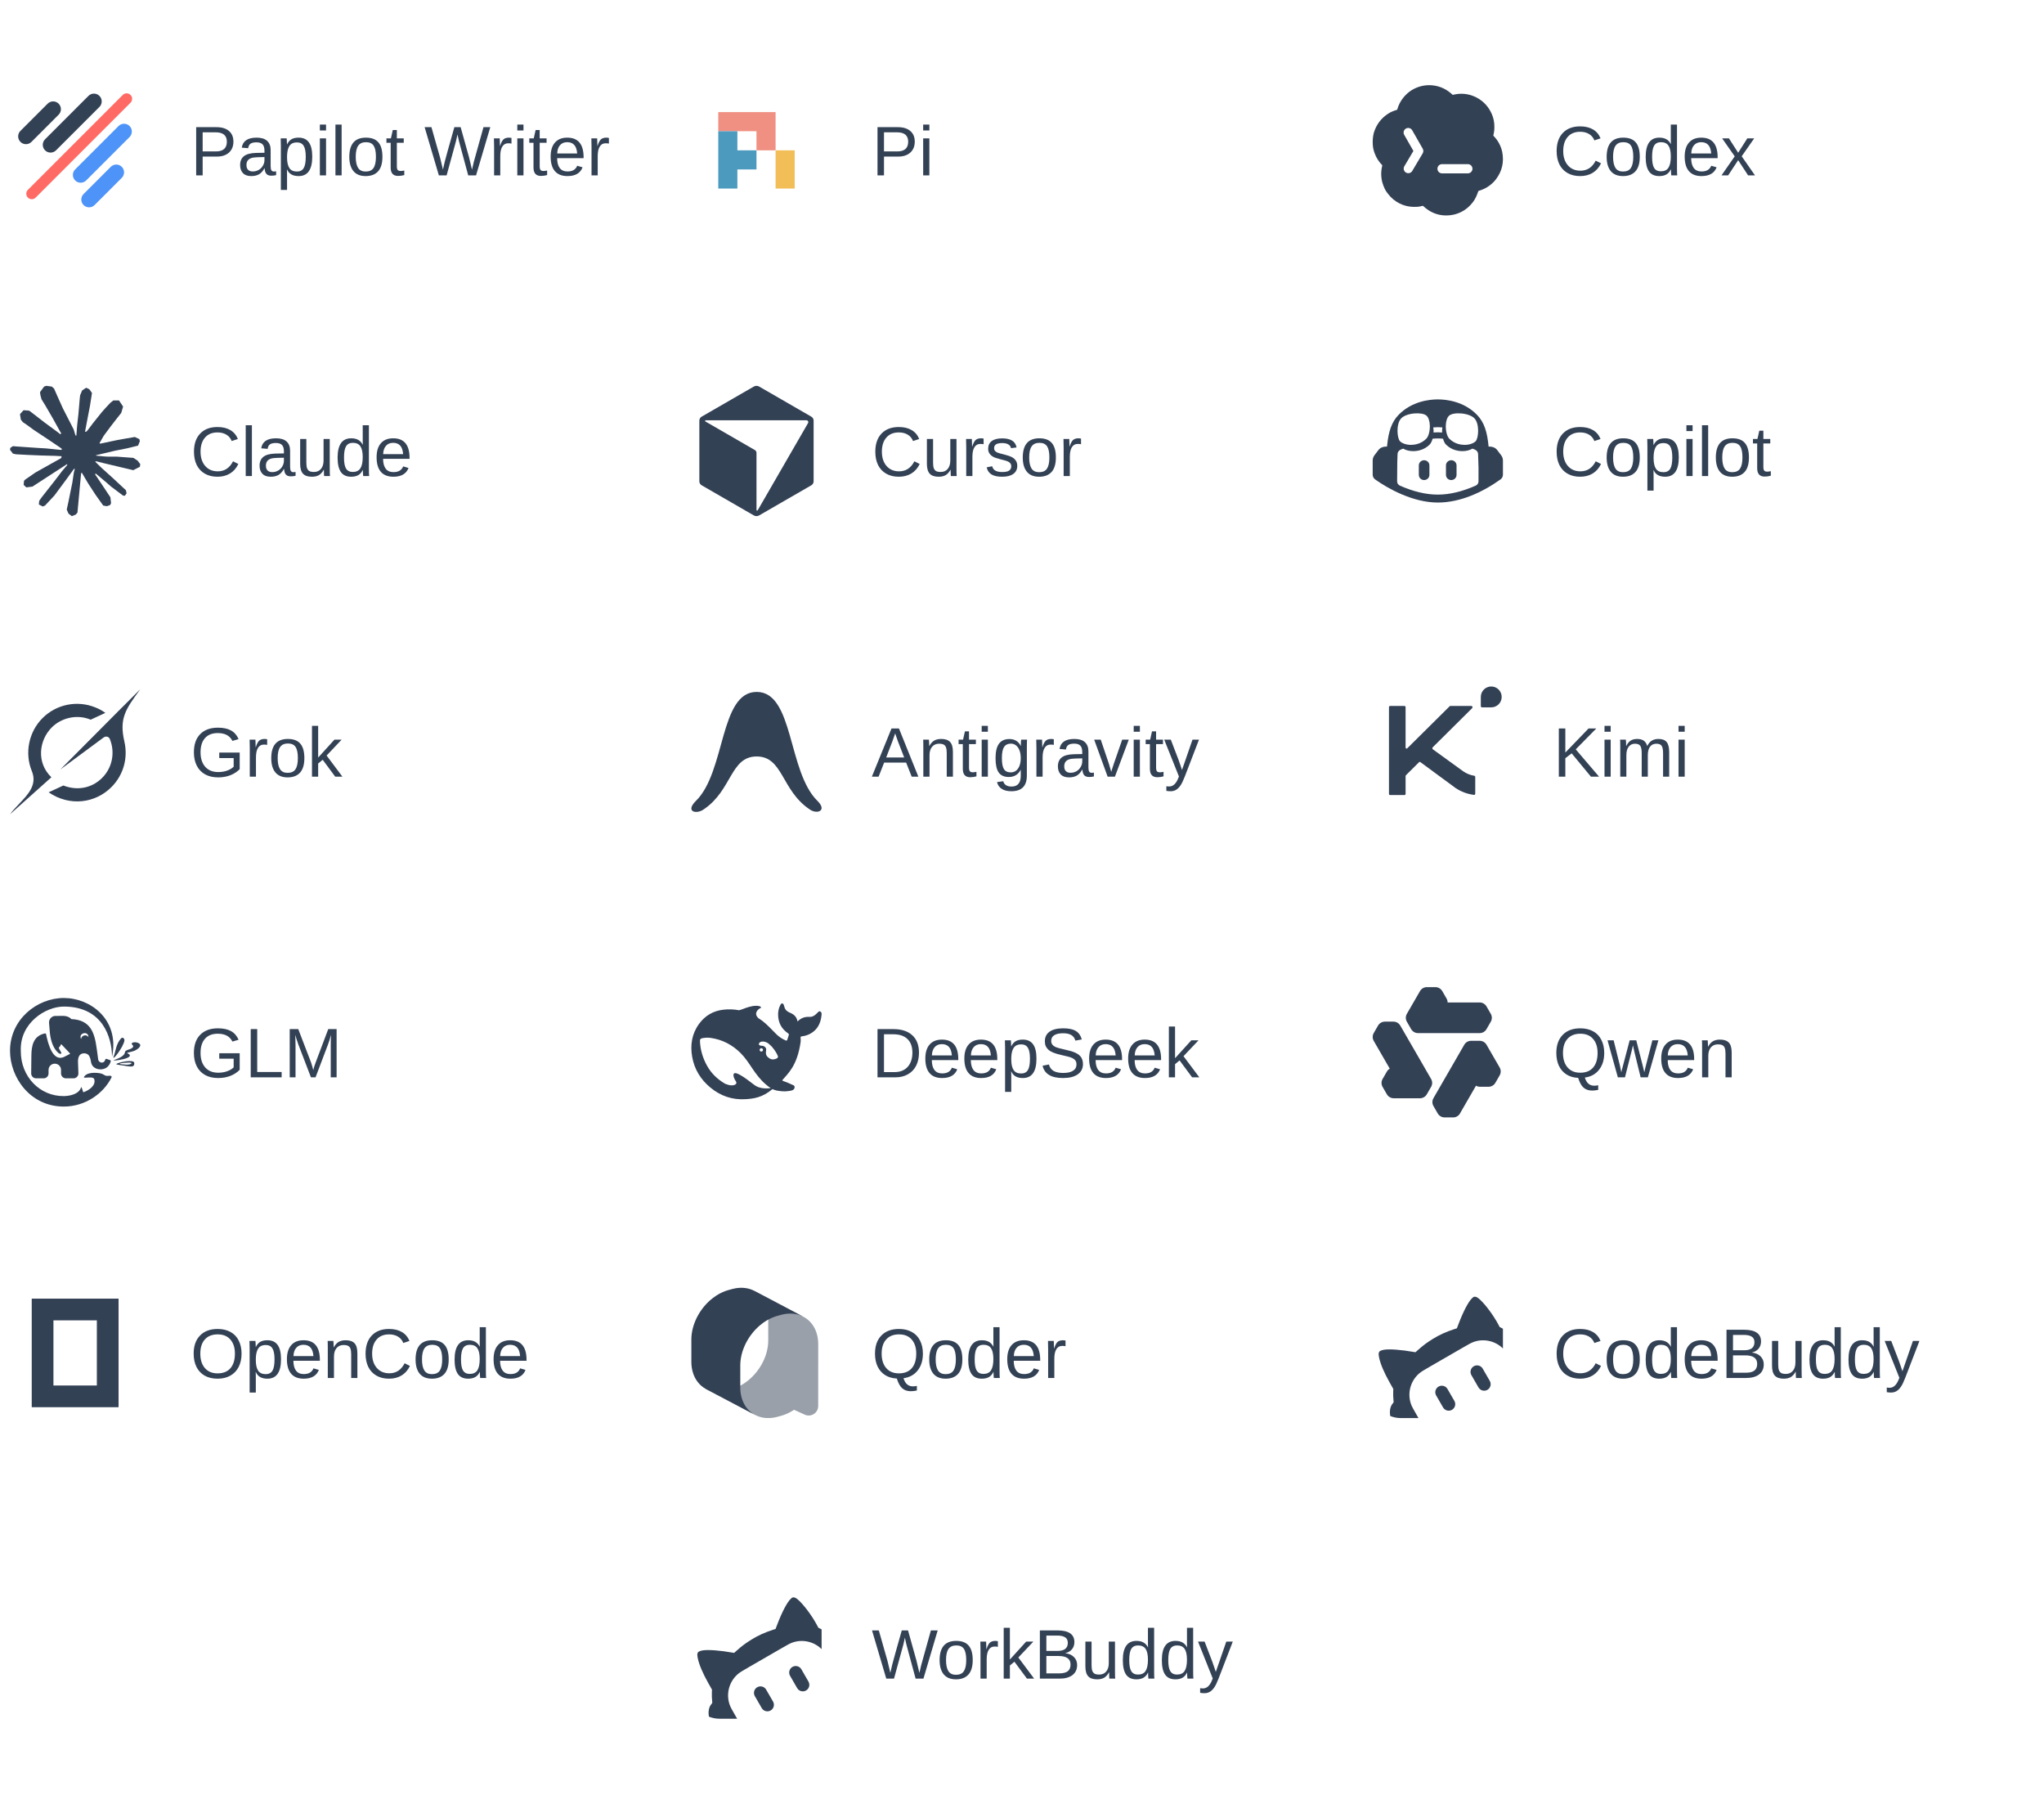
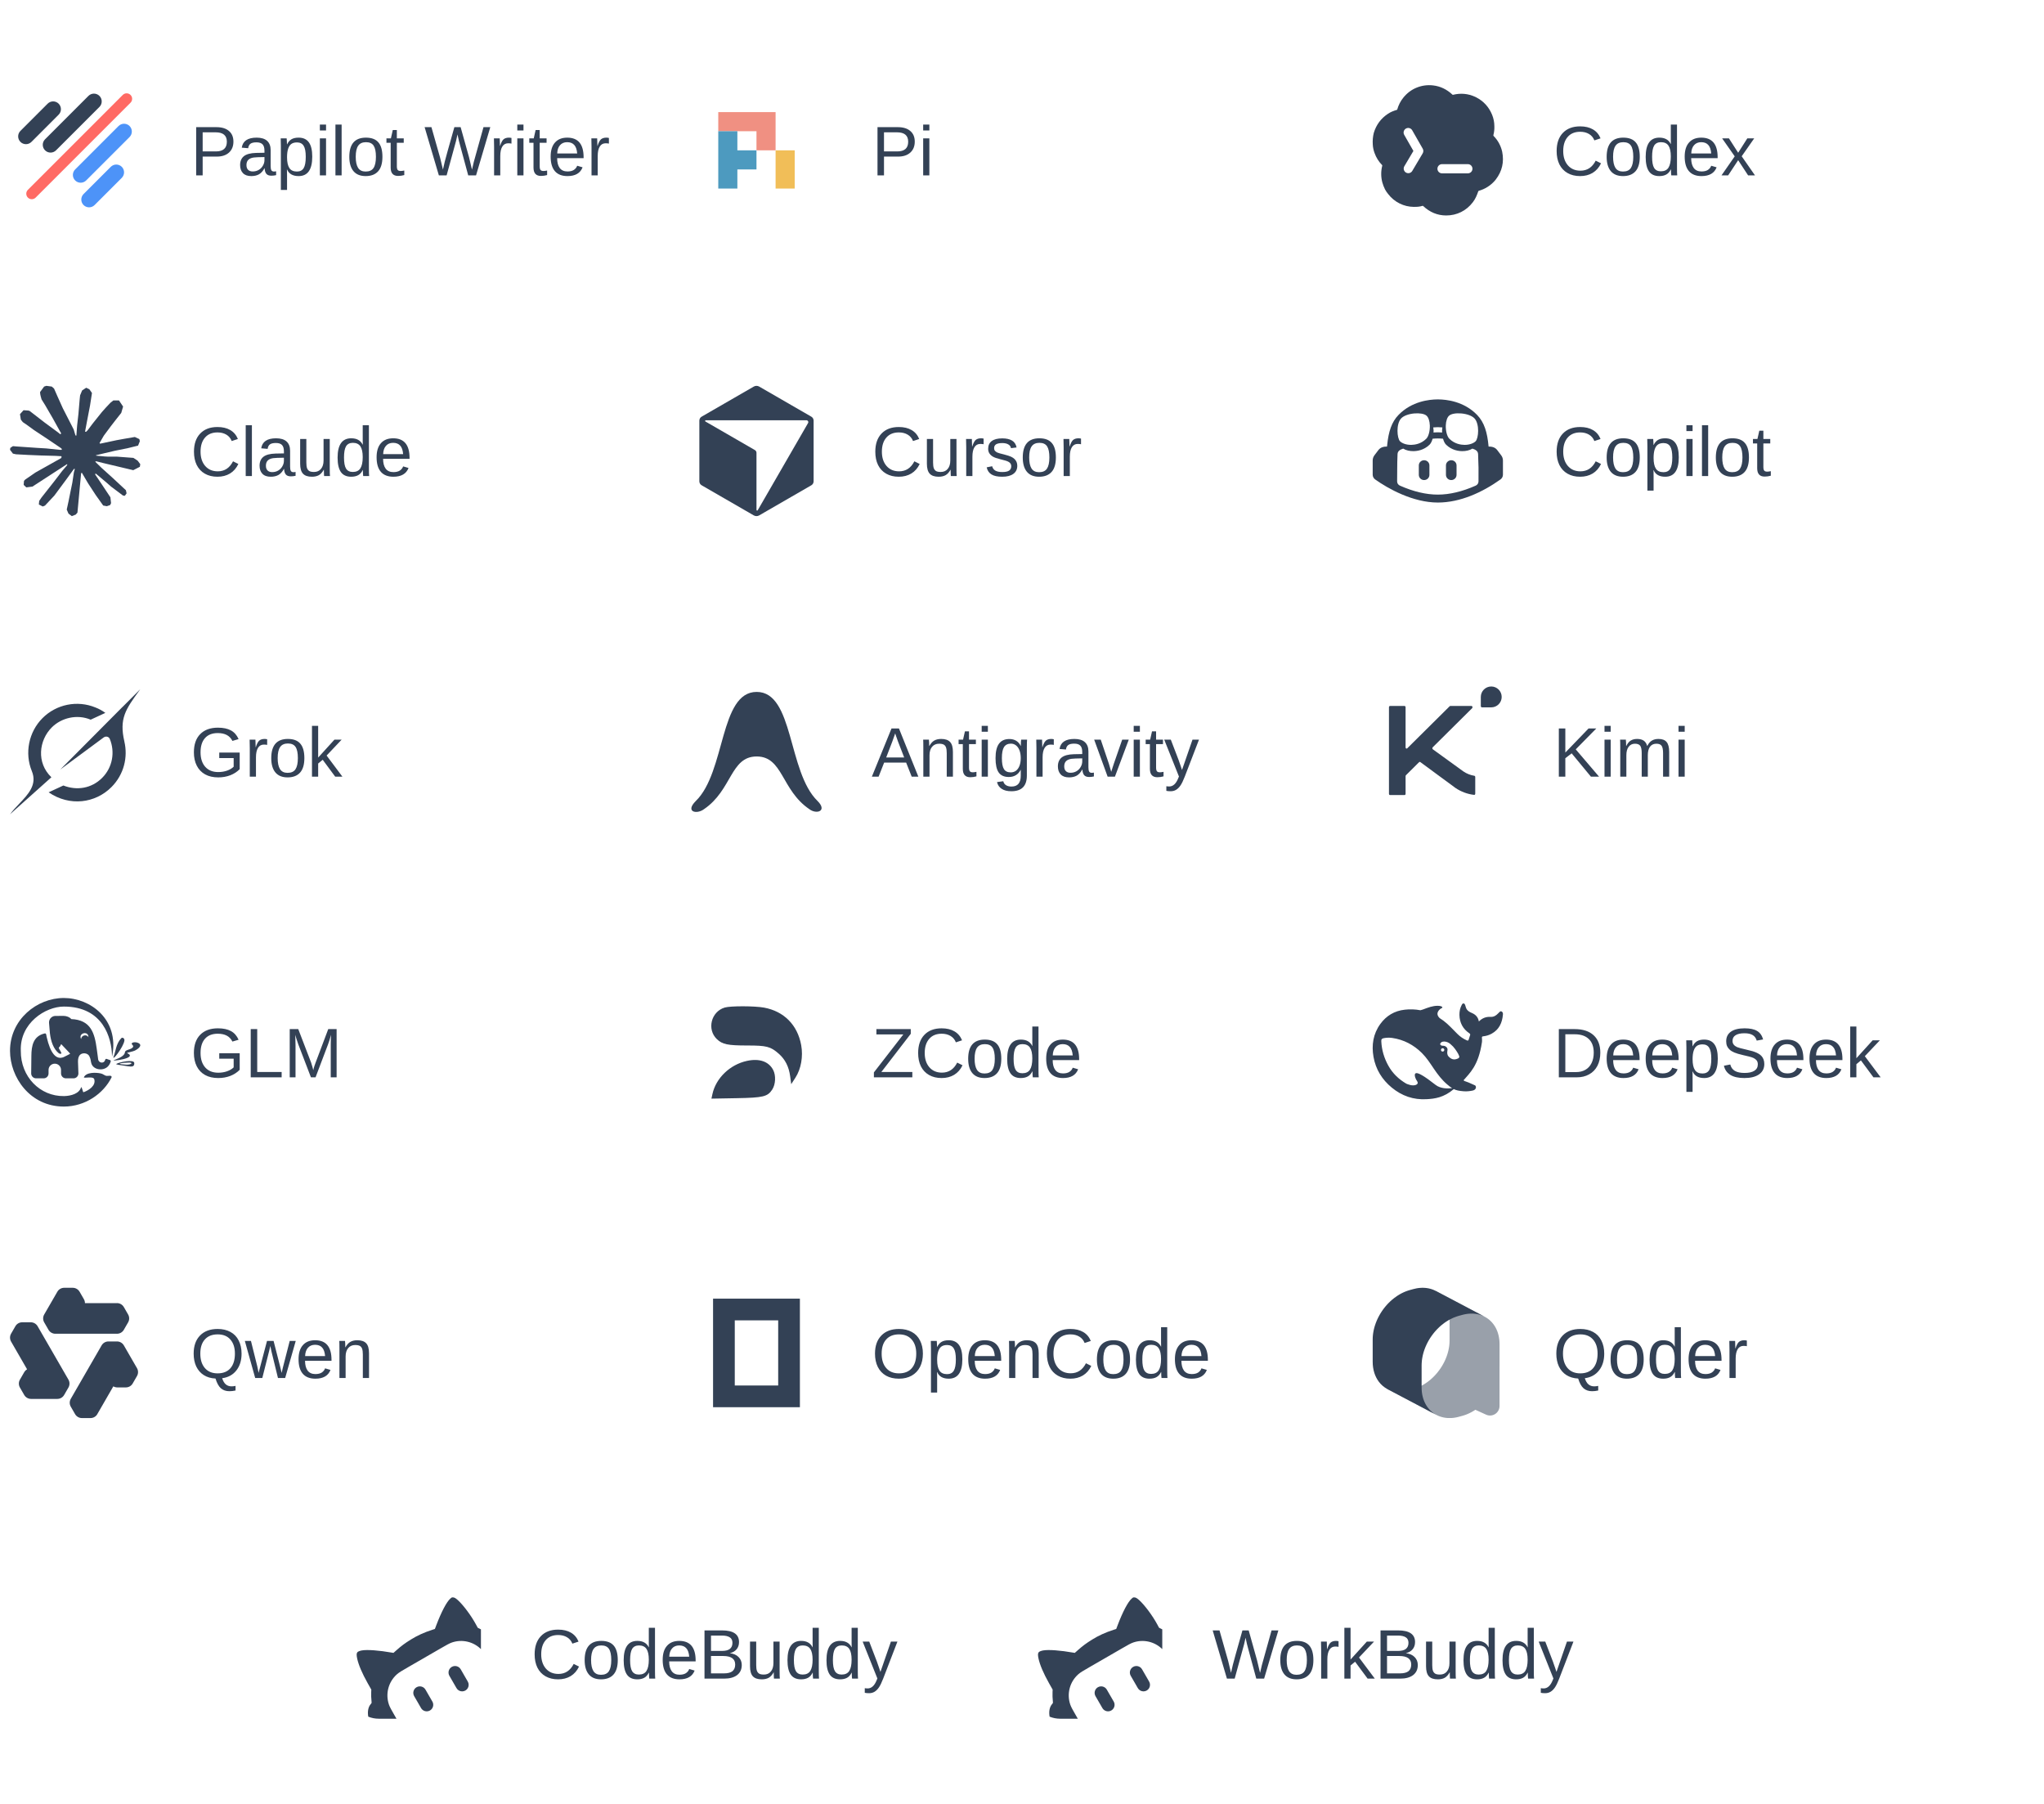
<svg xmlns="http://www.w3.org/2000/svg" width="408" height="360" viewBox="0 0 408 360" role="img" aria-labelledby="title">
  <g transform="translate(2 0)">
    <svg x="0" y="17" width="26" height="26" viewBox="0 0 64 64" fill="#334155" color="#334155" fill-rule="evenodd">
      <g transform="translate(34.4715 29.5285) scale(0.1125) rotate(-45)">
        <rect x="-174" y="-229" width="236" height="68" rx="34" fill="currentColor" />
        <rect x="-124" y="-127" width="336" height="68" rx="34" fill="currentColor" />
        <rect x="-323" y="-24" width="634" height="48" rx="24" fill="#FF6A64" />
        <rect x="-124" y="59" width="336" height="68" rx="34" fill="#4D93F8" />
        <rect x="-174" y="161" width="236" height="68" rx="34" fill="#4D93F8" />
      </g>
    </svg>
    <text x="36" y="35" fill="#334155" font-family="-apple-system,BlinkMacSystemFont,Segoe UI,Arial,sans-serif" font-size="14" font-weight="500">Papilot Writer</text>
  </g>
  <g transform="translate(138 0)">
    <svg x="0" y="17" width="26" height="26" viewBox="0 0 800 800" fill="#334155" color="#334155" fill-rule="evenodd">
      <path fill="#F09082" d="M165.29 165.29H517.36V400H400V282.65H165.29Z" />
      <path fill="#4D9ABF" d="M165.29 282.65H282.65V400H400V517.36H282.65V634.72H165.29Z" />
      <path fill="#F1BE58" d="M517.36 400H634.72V634.72H517.36Z" />
    </svg>
    <text x="36" y="35" fill="#334155" font-family="-apple-system,BlinkMacSystemFont,Segoe UI,Arial,sans-serif" font-size="14" font-weight="500">Pi</text>
  </g>
  <g transform="translate(274 0)">
    <svg x="0" y="17" width="26" height="26" viewBox="0 0 24 24" fill="#334155" color="#334155" fill-rule="evenodd">
      <path clip-rule="evenodd" d="M8.086.457a6.105 6.105 0 013.046-.415c1.333.153 2.521.72 3.564 1.7a.117.117 0 00.107.029c1.408-.346 2.762-.224 4.061.366l.063.03.154.076c1.357.703 2.33 1.77 2.918 3.198.278.679.418 1.388.421 2.126a5.655 5.655 0 01-.18 1.631.167.167 0 00.04.155 5.982 5.982 0 011.578 2.891c.385 1.901-.01 3.615-1.183 5.14l-.182.22a6.063 6.063 0 01-2.934 1.851.162.162 0 00-.108.102c-.255.736-.511 1.364-.987 1.992-1.199 1.582-2.962 2.462-4.948 2.451-1.583-.008-2.986-.587-4.21-1.736a.145.145 0 00-.14-.032c-.518.167-1.04.191-1.604.185a5.924 5.924 0 01-2.595-.622 6.058 6.058 0 01-2.146-1.781c-.203-.269-.404-.522-.551-.821a7.74 7.74 0 01-.495-1.283 6.11 6.11 0 01-.017-3.064.166.166 0 00.008-.074.115.115 0 00-.037-.064 5.958 5.958 0 01-1.38-2.202 5.196 5.196 0 01-.333-1.589 6.915 6.915 0 01.188-2.132c.45-1.484 1.309-2.648 2.577-3.493.282-.188.55-.334.802-.438.286-.12.573-.22.861-.304a.129.129 0 00.087-.087A6.016 6.016 0 015.635 2.31C6.315 1.464 7.132.846 8.086.457zm-.804 7.85a.848.848 0 00-1.473.842l1.694 2.965-1.688 2.848a.849.849 0 001.46.864l1.94-3.272a.849.849 0 00.007-.854l-1.94-3.393zm5.446 6.24a.849.849 0 000 1.695h4.848a.849.849 0 000-1.696h-4.848z" />
    </svg>
    <text x="36" y="35" fill="#334155" font-family="-apple-system,BlinkMacSystemFont,Segoe UI,Arial,sans-serif" font-size="14" font-weight="500">Codex</text>
  </g>
  <g transform="translate(2 60)">
    <svg x="0" y="17" width="26" height="26" viewBox="0 0 24 24" fill="#334155" color="#334155" fill-rule="evenodd">
      <path d="M4.709 15.955l4.72-2.647.08-.23-.08-.128H9.2l-.79-.048-2.698-.073-2.339-.097-2.266-.122-.571-.121L0 11.784l.055-.352.48-.321.686.06 1.52.103 2.278.158 1.652.097 2.449.255h.389l.055-.157-.134-.098-.103-.097-2.358-1.596-2.552-1.688-1.336-.972-.724-.491-.364-.462-.158-1.008.656-.722.881.06.225.061.893.686 1.908 1.476 2.491 1.833.365.304.145-.103.019-.073-.164-.274-1.355-2.446-1.446-2.49-.644-1.032-.17-.619a2.97 2.97 0 01-.104-.729L6.283.134 6.696 0l.996.134.42.364.62 1.414 1.002 2.229 1.555 3.03.456.898.243.832.091.255h.158V9.01l.128-1.706.237-2.095.23-2.695.08-.76.376-.91.747-.492.584.28.48.685-.067.444-.286 1.851-.559 2.903-.364 1.942h.212l.243-.242.985-1.306 1.652-2.064.73-.82.85-.904.547-.431h1.033l.76 1.129-.34 1.166-1.064 1.347-.881 1.142-1.264 1.7-.79 1.36.073.11.188-.02 2.856-.606 1.543-.28 1.841-.315.833.388.091.395-.328.807-1.969.486-2.309.462-3.439.813-.042.03.049.061 1.549.146.662.036h1.622l3.02.225.79.522.474.638-.079.485-1.215.62-1.64-.389-3.829-.91-1.312-.329h-.182v.11l1.093 1.068 2.006 1.81 2.509 2.33.127.578-.322.455-.34-.049-2.205-1.657-.851-.747-1.926-1.62h-.128v.17l.444.649 2.345 3.521.122 1.08-.17.353-.608.213-.668-.122-1.374-1.925-1.415-2.167-1.143-1.943-.14.08-.674 7.254-.316.37-.729.28-.607-.461-.322-.747.322-1.476.389-1.924.315-1.53.286-1.9.17-.632-.012-.042-.14.018-1.434 1.967-2.18 2.945-1.726 1.845-.414.164-.717-.37.067-.662.401-.589 2.388-3.036 1.44-1.882.93-1.086-.006-.158h-.055L4.132 18.56l-1.13.146-.487-.456.061-.746.231-.243 1.908-1.312-.006.006z" />
    </svg>
    <text x="36" y="35" fill="#334155" font-family="-apple-system,BlinkMacSystemFont,Segoe UI,Arial,sans-serif" font-size="14" font-weight="500">Claude</text>
  </g>
  <g transform="translate(138 60)">
    <svg x="0" y="17" width="26" height="26" viewBox="0 0 24 24" fill="#334155" color="#334155" fill-rule="evenodd">
      <path d="M22.106 5.68L12.5.135a.998.998 0 00-.998 0L1.893 5.68a.84.84 0 00-.419.726v11.186c0 .3.16.577.42.727l9.607 5.547a.999.999 0 00.998 0l9.608-5.547a.84.84 0 00.42-.727V6.407a.84.84 0 00-.42-.726zm-.603 1.176L12.228 22.92c-.063.108-.228.064-.228-.061V12.34a.59.59 0 00-.295-.51l-9.11-5.26c-.107-.062-.063-.228.062-.228h18.55c.264 0 .428.286.296.514z" />
    </svg>
    <text x="36" y="35" fill="#334155" font-family="-apple-system,BlinkMacSystemFont,Segoe UI,Arial,sans-serif" font-size="14" font-weight="500">Cursor</text>
  </g>
  <g transform="translate(274 60)">
    <svg x="0" y="17" width="26" height="26" viewBox="0 0 24 24" fill="#334155" color="#334155" fill-rule="evenodd">
      <path d="M19.245 5.364c1.322 1.36 1.877 3.216 2.11 5.817.622 0 1.2.135 1.592.654l.73.964c.21.278.323.61.323.955v2.62c0 .339-.173.669-.453.868C20.239 19.602 16.157 21.5 12 21.5c-4.6 0-9.205-2.583-11.547-4.258-.28-.2-.452-.53-.453-.868v-2.62c0-.345.113-.679.321-.956l.73-.963c.392-.517.974-.654 1.593-.654l.029-.297c.25-2.446.81-4.213 2.082-5.52 2.461-2.54 5.71-2.851 7.146-2.864h.198c1.436.013 4.685.323 7.146 2.864zm-7.244 4.328c-.284 0-.613.016-.962.05-.123.447-.305.85-.57 1.108-1.05 1.023-2.316 1.18-2.994 1.18-.638 0-1.306-.13-1.851-.464-.516.165-1.012.403-1.044.996a65.882 65.882 0 00-.063 2.884l-.002.48c-.002.563-.005 1.126-.013 1.69.002.326.204.63.51.765 2.482 1.102 4.83 1.657 6.99 1.657 2.156 0 4.504-.555 6.985-1.657a.854.854 0 00.51-.766c.03-1.682.006-3.372-.076-5.053-.031-.596-.528-.83-1.046-.996-.546.333-1.212.464-1.85.464-.677 0-1.942-.157-2.993-1.18-.266-.258-.447-.661-.57-1.108-.32-.032-.64-.049-.96-.05zm-2.525 4.013c.539 0 .976.426.976.95v1.753c0 .525-.437.95-.976.95a.964.964 0 01-.976-.95v-1.752c0-.525.437-.951.976-.951zm5 0c.539 0 .976.426.976.95v1.753c0 .525-.437.95-.976.95a.964.964 0 01-.976-.95v-1.752c0-.525.437-.951.976-.951zM7.635 5.087c-1.05.102-1.935.438-2.385.906-.975 1.037-.765 3.668-.21 4.224.405.394 1.17.657 1.995.657h.09c.649-.013 1.785-.176 2.73-1.11.435-.41.705-1.433.675-2.47-.03-.834-.27-1.52-.63-1.813-.39-.336-1.275-.482-2.265-.394zm6.465.394c-.36.292-.6.98-.63 1.813-.03 1.037.24 2.06.675 2.47.968.957 2.136 1.104 2.776 1.11h.044c.825 0 1.59-.263 1.995-.657.555-.556.765-3.187-.21-4.224-.45-.468-1.335-.804-2.385-.906-.99-.088-1.875.058-2.265.394zM12 7.615c-.24 0-.525.015-.84.044.03.16.045.336.06.526l-.001.159a2.94 2.94 0 01-.014.25c.225-.022.425-.027.612-.028h.366c.187 0 .387.006.612.028-.015-.146-.015-.277-.015-.409.015-.19.03-.365.06-.526a9.29 9.29 0 00-.84-.044z" />
    </svg>
    <text x="36" y="35" fill="#334155" font-family="-apple-system,BlinkMacSystemFont,Segoe UI,Arial,sans-serif" font-size="14" font-weight="500">Copilot</text>
  </g>
  <g transform="translate(2 120)">
    <svg x="0" y="17" width="26" height="26" viewBox="0 0 24 24" fill="#334155" color="#334155" fill-rule="evenodd">
      <path d="M9.27 15.29l7.978-5.897c.391-.29.95-.177 1.137.272.98 2.369.542 5.215-1.41 7.169-1.951 1.954-4.667 2.382-7.149 1.406l-2.711 1.257c3.889 2.661 8.611 2.003 11.562-.953 2.341-2.344 3.066-5.539 2.388-8.42l.006.007c-.983-4.232.242-5.924 2.75-9.383.06-.082.12-.164.179-.248l-3.301 3.305v-.01L9.267 15.292M7.623 16.723c-2.792-2.67-2.31-6.801.071-9.184 1.761-1.763 4.647-2.483 7.166-1.425l2.705-1.25a7.808 7.808 0 00-1.829-1A8.975 8.975 0 005.984 5.83c-2.533 2.536-3.33 6.436-1.962 9.764 1.022 2.487-.653 4.246-2.34 6.022-.599.63-1.199 1.259-1.682 1.925l7.62-6.815" />
    </svg>
    <text x="36" y="35" fill="#334155" font-family="-apple-system,BlinkMacSystemFont,Segoe UI,Arial,sans-serif" font-size="14" font-weight="500">Grok</text>
  </g>
  <g transform="translate(138 120)">
    <svg x="0" y="17" width="26" height="26" viewBox="0 0 24 24" fill="#334155" color="#334155" fill-rule="evenodd">
      <path d="M21.751 22.607c1.34 1.005 3.35.335 1.508-1.508C17.73 15.74 18.904 1 12.037 1 5.17 1 6.342 15.74.815 21.1c-2.01 2.009.167 2.511 1.507 1.506 5.192-3.517 4.857-9.714 9.715-9.714 4.857 0 4.522 6.197 9.714 9.715z" />
    </svg>
    <text x="36" y="35" fill="#334155" font-family="-apple-system,BlinkMacSystemFont,Segoe UI,Arial,sans-serif" font-size="14" font-weight="500">Antigravity</text>
  </g>
  <g transform="translate(274 120)">
    <svg x="0" y="17" width="26" height="26" viewBox="0 0 24 24" fill="#334155" color="#334155" fill-rule="evenodd">
      <path d="M21.846 0a1.923 1.923 0 110 3.846H20.15a.226.226 0 01-.227-.226V1.923C19.923.861 20.784 0 21.846 0z" />
      <path d="M11.065 11.199l7.257-7.2c.137-.136.06-.41-.116-.41H14.3a.164.164 0 00-.117.051l-7.82 7.756c-.122.12-.302.013-.302-.179V3.82c0-.127-.083-.23-.185-.23H3.186c-.103 0-.186.103-.186.23V19.77c0 .128.083.23.186.23h2.69c.103 0 .186-.102.186-.23v-3.25c0-.069.025-.135.069-.178l2.424-2.406a.158.158 0 01.205-.023l6.484 4.772a7.677 7.677 0 003.453 1.283c.108.012.2-.095.2-.23v-3.06c0-.117-.07-.212-.164-.227a5.028 5.028 0 01-2.027-.807l-5.613-4.064c-.117-.078-.132-.279-.028-.381z" />
    </svg>
    <text x="36" y="35" fill="#334155" font-family="-apple-system,BlinkMacSystemFont,Segoe UI,Arial,sans-serif" font-size="14" font-weight="500">Kimi</text>
  </g>
  <g transform="translate(2 180)">
    <svg x="0" y="17" width="26" height="26" viewBox="0 0 24 24" fill="#334155" color="#334155" fill-rule="evenodd">
      <path d="M9.917 2c4.906 0 10.178 3.947 8.93 10.58-.014.07-.037.14-.057.21l-.003-.277c-.083-3-1.534-8.934-8.87-8.934-3.393 0-8.137 3.054-7.93 8.158-.04 4.778 3.555 8.4 7.95 8.332l.073-.001c1.2-.033 2.763-.429 3.1-1.657.063-.031.26.534.268.598.048.256.112.369.192.34.981-.348 2.286-1.222 1.952-2.38-.176-.61-1.775-.147-1.921-.347.418-.979 2.234-.926 3.153-.716.443.102.657.38 1.012.442.29.052.981-.2.96.242C17.226 19.632 13.833 22 9.918 22 3.654 22 0 16.574 0 11.737 0 5.947 4.959 2 9.917 2zM9.9 5.3c.484 0 1.125.225 1.38.585 3.669.145 4.313 2.686 4.694 5.444.255 1.838.315 2.3.182 1.387l.083.59c.068.448.554.737.982.516.144-.075.254-.231.328-.47a.2.2 0 01.258-.13l.625.22a.2.2 0 01.124.238 2.172 2.172 0 01-.51.92c-.878.917-2.757.664-3.08-.62-.14-.554-.055-.626-.345-1.242-.292-.621-1.238-.709-1.69-.295-.345.315-.407.805-.406 1.282L12.6 15.9a.9.9 0 01-.9.9h-1.4a.9.9 0 01-.9-.9v-.65a1.15 1.15 0 10-2.3 0v.65a.9.9 0 01-.9.9H4.8a.9.9 0 01-.9-.9l.035-3.239c.012-1.884.356-3.658 2.47-4.134.2-.045.252.13.29.342.025.154.043.252.053.294.701 3.058 1.75 4.299 3.144 3.722l.66-.331.254-.13c.158-.082.25-.131.276-.15.012-.01-.165-.206-.407-.464l-1.012-1.067a8.925 8.925 0 01-.199-.216c-.047-.034-.116.068-.208.306-.074.157-.251.252-.272.326-.013.058.108.298.362.72.164.288.22.508-.31.343-1.04-.8-1.518-2.273-1.684-3.725-.004-.035-.162-1.913-.162-1.913a1.2 1.2 0 011.113-1.281L9.9 5.3zm12.994 8.68c.037.697-.403.704-1.213.591l-1.783-.276c-.265-.053-.385-.099-.313-.147.47-.315 3.268-.93 3.31-.168zm-.915-.083l-.926.042c-.85.077-1.452.24.338.336l.103.003c.815.012 1.264-.359.485-.381zm1.667-3.601h.01c.79.398.067 1.03-.65 1.393-.14.07-.491.176-1.052.315-.241.04-.457.092-.333.16l.01.005c1.952.958-3.123 1.534-2.495 1.285l.38-.148c.68-.266 1.614-.682 1.666-1.337.038-.48 1.253-.442 1.493-.968.048-.106 0-.236-.144-.389-.05-.047-.094-.094-.107-.148-.073-.305.7-.431 1.222-.168zm-2.568-.474c-.135 1.198-2.479 4.192-1.949 2.863l.017-.042c.298-.717.376-2.221 1.337-3.221.25-.26.636.035.595.4zm-7.976-.253c.02-.694 1.002-.968 1.346-.347.01-1.274-1.941-.768-1.346.347z" />
    </svg>
    <text x="36" y="35" fill="#334155" font-family="-apple-system,BlinkMacSystemFont,Segoe UI,Arial,sans-serif" font-size="14" font-weight="500">GLM</text>
  </g>
  <g transform="translate(138 180)">
+     <svg x="0" y="17" width="26" height="26" viewBox="0 0 96 96" fill="#334155" color="#334155" fill-rule="evenodd">
+       <path d="M 24.604 15.038 C 14.550 18.047, 11.296 31.119, 18.809 38.317 C 22.844 42.183, 26.764 43, 41.276 43 C 55.454 43, 58.385 43.765, 64.382 49.030 C 69.173 53.237, 71.887 58.615, 72.841 65.791 L 73.600 71.500 76.706 66.703 C 80.852 60.299, 82.477 51.146, 80.957 42.763 C 78.260 27.890, 68.250 17.775, 53.566 15.087 C 46.629 13.816, 28.788 13.787, 24.604 15.038 M 40.972 54.348 C 28.443 57.071, 18.068 67.053, 15.525 78.831 L 14.806 82.162 33.153 81.831 C 53.045 81.472, 56.172 80.720, 59.615 75.465 C 62.110 71.656, 62.424 65.104, 60.305 61.034 C 57.037 54.758, 50.111 52.363, 40.972 54.348" stroke="none" fill="currentColor" fill-rule="evenodd" />
+     </svg>
+     <text x="36" y="35" fill="#334155" font-family="-apple-system,BlinkMacSystemFont,Segoe UI,Arial,sans-serif" font-size="14" font-weight="500">ZCode</text>
+   </g>
+   <g transform="translate(274 180)">
    <svg x="0" y="17" width="26" height="26" viewBox="0 0 24 24" fill="#334155" color="#334155" fill-rule="evenodd">
      <path d="M23.748 4.482c-.254-.124-.364.113-.512.234-.051.039-.094.09-.137.136-.372.397-.806.657-1.373.626-.829-.046-1.537.214-2.163.848-.133-.782-.575-1.248-1.247-1.548-.352-.156-.708-.311-.955-.65-.172-.241-.219-.51-.305-.774-.055-.16-.11-.323-.293-.35-.2-.031-.278.136-.356.276-.313.572-.434 1.202-.422 1.84.027 1.436.633 2.58 1.838 3.393.137.093.172.187.129.323-.082.28-.18.552-.266.833-.055.179-.137.217-.329.14a5.526 5.526 0 01-1.736-1.18c-.857-.828-1.631-1.742-2.597-2.458a11.365 11.365 0 00-.689-.471c-.985-.957.13-1.743.388-1.836.27-.098.093-.432-.779-.428-.872.004-1.67.295-2.687.684a3.055 3.055 0 01-.465.137 9.597 9.597 0 00-2.883-.102c-1.885.21-3.39 1.102-4.497 2.623C.082 8.606-.231 10.684.152 12.85c.403 2.284 1.569 4.175 3.36 5.653 1.858 1.533 3.997 2.284 6.438 2.14 1.482-.085 3.133-.284 4.994-1.86.47.234.962.327 1.78.397.63.059 1.236-.03 1.705-.128.735-.156.684-.837.419-.961-2.155-1.004-1.682-.595-2.113-.926 1.096-1.296 2.746-2.642 3.392-7.003.05-.347.007-.565 0-.845-.004-.17.035-.237.23-.256a4.173 4.173 0 001.545-.475c1.396-.763 1.96-2.015 2.093-3.517.02-.23-.004-.467-.247-.588zM11.581 18c-2.089-1.642-3.102-2.183-3.52-2.16-.392.024-.321.471-.235.763.09.288.207.486.371.739.114.167.192.416-.113.603-.673.416-1.842-.14-1.897-.167-1.361-.802-2.5-1.86-3.301-3.307-.774-1.393-1.224-2.887-1.298-4.482-.02-.386.093-.522.477-.592a4.696 4.696 0 011.529-.039c2.132.312 3.946 1.265 5.468 2.774.868.86 1.525 1.887 2.202 2.891.72 1.066 1.494 2.082 2.48 2.914.348.292.625.514.891.677-.802.09-2.14.11-3.054-.614zm1-6.44a.306.306 0 01.415-.287.302.302 0 01.2.288.306.306 0 01-.31.307.303.303 0 01-.304-.308zm3.11 1.596c-.2.081-.399.151-.59.16a1.245 1.245 0 01-.798-.254c-.274-.23-.47-.358-.552-.758a1.73 1.73 0 01.016-.588c.07-.327-.008-.537-.239-.727-.187-.156-.426-.199-.688-.199a.559.559 0 01-.254-.078c-.11-.054-.2-.19-.114-.358.028-.054.16-.186.192-.21.356-.202.767-.136 1.146.016.352.144.618.408 1.001.782.391.451.462.576.685.914.176.265.336.537.445.848.067.195-.019.354-.25.452z" />
    </svg>
    <text x="36" y="35" fill="#334155" font-family="-apple-system,BlinkMacSystemFont,Segoe UI,Arial,sans-serif" font-size="14" font-weight="500">DeepSeek</text>
  </g>
-   <g transform="translate(274 180)">
+   <g transform="translate(2 240)">
    <svg x="0" y="17" width="26" height="26" viewBox="0 0 24 24" fill="#334155" color="#334155" fill-rule="evenodd">
      <path d="M19.713 2.825h-5.907c0-.251-.066-.503-.196-.728L12.819.728A1.46 1.46 0 0 0 11.559 0h-1.58c-.52 0-1 .275-1.26.728l-2.42 4.19a1.45 1.45 0 0 0 0 1.453l.791 1.37c.26.448.74.727 1.26.727h11.36c.52 0 1-.275 1.26-.728l.79-1.37a1.45 1.45 0 0 0 0-1.451l-.79-1.37a1.46 1.46 0 0 0-1.26-.728zM.195 9.905l2.951 5.115a1.46 1.46 0 0 0-.531.531l-.791 1.37a1.45 1.45 0 0 0 0 1.452l.79 1.37c.26.448.74.727 1.26.727h4.84c.52 0 1-.275 1.26-.728l.79-1.37a1.45 1.45 0 0 0 0-1.451L5.086 7.083a1.46 1.46 0 0 0-1.26-.728h-1.58c-.52 0-1 .276-1.26.728l-.79 1.37a1.45 1.45 0 0 0 0 1.452m15.888 13.367 2.951-5.115c.217.125.469.196.728.196h1.582c.52 0 1-.275 1.26-.728l.79-1.37a1.45 1.45 0 0 0 0-1.451l-2.42-4.191a1.46 1.46 0 0 0-1.259-.728h-1.582c-.52 0-1 .276-1.259.728l-5.678 9.838a1.45 1.45 0 0 0 0 1.452l.79 1.37c.26.448.74.727 1.26.727h1.582c.52 0 1-.275 1.26-.728z" />
    </svg>
    <text x="36" y="35" fill="#334155" font-family="-apple-system,BlinkMacSystemFont,Segoe UI,Arial,sans-serif" font-size="14" font-weight="500">Qwen</text>
  </g>
-   <g transform="translate(2 240)">
+   <g transform="translate(138 240)">
    <svg x="0" y="17" width="26" height="26" viewBox="0 0 24 24" fill="#334155" color="#334155" fill-rule="evenodd">
      <path d="M16 6H8v12h8V6zm4 16H4V2h16v20z" />
    </svg>
    <text x="36" y="35" fill="#334155" font-family="-apple-system,BlinkMacSystemFont,Segoe UI,Arial,sans-serif" font-size="14" font-weight="500">OpenCode</text>
  </g>
-   <g transform="translate(138 240)">
+   <g transform="translate(274 240)">
    <svg x="0" y="17" width="26" height="26" viewBox="0 0 24 24" fill="#334155" color="#334155" fill-rule="evenodd">
      <path d="M23.376 14.458v-4.056c0-2.304-1.003-4.154-2.748-5.075L11.612.574l-.046.086-.045.086c1.68.886 2.644 2.673 2.644 4.902v4.056a7.928 7.928 0 01-.014.454l-.005.061c-.005.081-.01.164-.018.245a4.897 4.897 0 01-.011.1l-.01.076c-.008.068-.015.135-.025.203l-.018.113-.01.058a9.99 9.99 0 01-.098.513l-.007.03a7.209 7.209 0 01-.074.294l-.024.086c-.027.099-.056.197-.087.296l-.027.085a9.592 9.592 0 01-.111.323l-.033.085-.018.046c-.032.082-.064.166-.098.248-.019.048-.04.096-.061.145l-.007.017a6 6 0 01-.084.187c-.024.056-.05.11-.077.165-.03.061-.058.122-.089.182a9.423 9.423 0 01-.176.332c-.03.056-.062.111-.094.167-.031.053-.062.108-.095.16-.033.055-.066.11-.101.164-.033.053-.065.104-.1.155-.034.055-.07.107-.111.169l-.099.144a15.193 15.193 0 01-.34.457c-.04.05-.08.102-.121.151l-.107.128-.007.008a6.987 6.987 0 01-.262.298l-.149.16-.116.12a9.562 9.562 0 01-.204.198l-.03.03-.072.069a9.05 9.05 0 01-.263.235l-.025.022-.029.026-.042.035a11.7 11.7 0 01-.22.18l-.07.055-.018.013a8.904 8.904 0 01-.194.146c-.029.02-.057.042-.086.063a7.7 7.7 0 01-.22.152l-.057.04a8.865 8.865 0 01-.293.185l-.062.037a10.424 10.424 0 01-.307.173l-.037.02-.196.103-.108.052-.012.006a6.196 6.196 0 01-.315.143c-.065.028-.13.054-.196.08l-.035.014-.086.034c-.07.026-.143.05-.215.075l-.039.014-.064.023a8.056 8.056 0 01-.323.097l-.63.173a7.285 7.285 0 01-.33.08l-.07.015c-.053.012-.104.023-.157.032l-.065.011-.085.015a2.332 2.332 0 01-.194.027l-.085.01a4.715 4.715 0 01-.16.018l-.034.003a4.861 4.861 0 01-.246.016h-.033a2.714 2.714 0 01-.155.005h-.106a3.384 3.384 0 01-.225-.007H4.86l-.15-.012-.066-.006a5.586 5.586 0 01-.187-.02l-.04-.005a5.14 5.14 0 01-.219-.035l-.054-.01a6.943 6.943 0 01-.347-.082l-.03-.008-.038-.01a5.034 5.034 0 01-.269-.086l-.063-.023a4.216 4.216 0 01-.188-.073l-.071-.031-.016-.007a4.959 4.959 0 01-.16-.074l-.026-.013a.164.164 0 00-.014-.007l-.671-.351.486.486h.016l8.995 4.742.093.048.03.014.02.01c.056.026.111.052.169.076l.016.008.073.032.195.076.022.008a.718.718 0 01.03.012l.014.004a4.693 4.693 0 00.323.1l.027.007c.073.02.147.038.22.055l.018.004.027.006.066.013.088.016c.075.014.15.026.226.038l.042.004c.064.009.128.016.193.022l.126.012.06.003.05.002.098.005c.046.002.094.002.14.003h.12c.05 0 .1-.002.161-.005h.033l.07-.004a6.17 6.17 0 00.184-.014l.033-.003a.753.753 0 00.058-.005l.108-.012.081-.01.08-.01.129-.021.082-.014.071-.012c.054-.01.107-.021.16-.033l.066-.013.059-.013c.096-.022.192-.046.287-.073l.63-.172a7.354 7.354 0 00.397-.122l.04-.015c.075-.025.149-.051.222-.078.032-.011.062-.024.093-.037l.03-.012c.067-.027.135-.054.2-.082l.128-.056.195-.09.021-.01.102-.05c.068-.034.135-.069.202-.105l.037-.02.073-.038c.08-.044.16-.092.24-.139l.026-.015a8.086 8.086 0 00.322-.2l.065-.045 1.98.902a1.748 1.748 0 002.472-1.59v-7.33l.004.004z" opacity=".5" />
      <path d="M11.617.576a3.904 3.904 0 00-.093-.047c-.016-.009-.033-.016-.05-.024a5.854 5.854 0 00-.166-.077l-.09-.04a4.094 4.094 0 00-.194-.074c-.017-.006-.035-.015-.053-.02l-.013-.005a5.18 5.18 0 00-.277-.088l-.07-.019a4.034 4.034 0 00-.219-.053c-.015-.003-.03-.008-.044-.012L10.253.1l-.057-.011a5.177 5.177 0 00-.225-.036L9.928.047a5.972 5.972 0 00-.191-.022L9.669.02a1.33 1.33 0 00-.058-.005L9.515.009a4.058 4.058 0 00-.111-.005C9.354 0 9.304 0 9.254 0h-.109c-.052 0-.106.004-.16.004L8.884.01A5.32 5.32 0 008.7.022l-.083.006h-.008c-.05.005-.1.013-.15.019l-.12.014c-.056.008-.112.018-.169.028-.037.006-.074.011-.11.018a7.054 7.054 0 00-.572.133l-.63.172c-.111.031-.22.064-.33.1-.037.011-.072.025-.108.037a12.91 12.91 0 00-.345.126c-.067.027-.133.054-.2.083l-.128.055a11.916 11.916 0 00-.318.15 7.376 7.376 0 00-.311.163c-.082.045-.16.092-.24.14a9.424 9.424 0 00-.35.218l-.016.01-.06.04a9.242 9.242 0 00-.51.37 12.54 12.54 0 00-.315.254l-.043.034-.01.007-.045.041c-.09.078-.18.158-.268.24l-.106.101c-.07.067-.139.135-.207.204l-.056.054-.063.067-.153.164-.12.133-.148.17c-.024.03-.049.057-.073.086l-.043.053a5.96 5.96 0 00-.123.155l-.118.151c-.04.053-.08.106-.118.16l-.075.101-.038.056-.107.155-.11.164a9.91 9.91 0 00-.168.265c-.012.02-.023.043-.037.063a12.43 12.43 0 00-.192.335l-.09.168c-.019.034-.04.07-.057.105-.011.022-.02.043-.032.065l-.092.188-.08.167a19.15 19.15 0 00-.083.192c-.017.038-.035.076-.05.115-.008.016-.014.034-.021.051-.035.083-.067.167-.1.253l-.051.134c-.04.11-.077.22-.113.33l-.02.057c0 .002 0 .005-.002.007l-.008.026c-.032.1-.06.2-.09.301l-.023.089c-.027.1-.052.2-.075.301l-.007.03a7.63 7.63 0 00-.057.267l-.008.048c-.015.074-.026.148-.038.223L.082 8.4c-.011.078-.02.156-.029.234-.006.051-.013.103-.017.154a6.57 6.57 0 00-.02.26c-.003.044-.007.086-.009.13-.004.128-.007.257-.007.386v4.056c0 1.478.42 2.741 1.138 3.692A4.75 4.75 0 002.73 18.67l9.015 4.753c-1.656-.874-2.728-2.685-2.73-5.051v-4.056c0-.13.004-.26.01-.39.002-.043.006-.085.01-.128.005-.088.01-.174.019-.261l.017-.155c.01-.077.018-.155.029-.234l.026-.164c.013-.074.025-.15.039-.223.02-.105.04-.21.064-.313l.008-.031c.023-.1.048-.201.075-.301l.023-.088c.028-.1.058-.202.09-.302l.008-.025.021-.063c.036-.11.073-.22.113-.33l.052-.134c.031-.085.065-.169.1-.253.022-.056.047-.111.07-.166a13.856 13.856 0 01.164-.358c.03-.063.06-.126.092-.188l.088-.172a9.22 9.22 0 01.187-.338l.096-.164c.034-.057.069-.112.104-.168l.1-.159a10.49 10.49 0 01.567-.786l.123-.155.116-.139c.05-.057.098-.115.148-.171a14.092 14.092 0 01.272-.297 9.706 9.706 0 01.432-.425c.088-.083.177-.163.268-.241l.054-.048a10.08 10.08 0 01.553-.435l.092-.068c.075-.053.15-.105.226-.156.019-.013.038-.028.06-.04a9.18 9.18 0 01.362-.227c.08-.047.16-.094.241-.139l.11-.058a7.643 7.643 0 01.521-.256l.126-.056a7.509 7.509 0 01.546-.208l.107-.037c.11-.036.22-.069.33-.1l.63-.172c.095-.026.191-.05.287-.072l.097-.02c.062-.014.125-.029.187-.04l.114-.018c.055-.01.11-.02.166-.028.04-.006.08-.01.12-.014.053-.007.105-.014.157-.019l.083-.006c.061-.005.123-.01.184-.013.034-.003.067-.003.101-.004l.16-.006h.11a3.187 3.187 0 01.261.008l.153.01.067.007c.064.006.128.013.192.022l.043.005a5.232 5.232 0 01.281.047l.141.03c.073.016.146.035.218.053l.07.019c.094.026.187.055.278.087l.067.025a4.326 4.326 0 01.449.19l.143.072L11.617.576z" />
    </svg>
    <text x="36" y="35" fill="#334155" font-family="-apple-system,BlinkMacSystemFont,Segoe UI,Arial,sans-serif" font-size="14" font-weight="500">Qoder</text>
  </g>
-   <g transform="translate(274 240)">
+   <g transform="translate(70 300)">
    <svg x="0" y="17" width="26" height="26" viewBox="0 0 24 24" fill="#334155" color="#334155" fill-rule="evenodd">
      <path d="M18.777 1.647c.28-.02.536.114.972.51 1.018.926 2.437 2.828 3.318 4.452l.34.631.482.24.11.06v3.638a5.206 5.206 0 00-5.32-1.23c-.491.166-1.021.471-2.08 1.082l-6.09 3.516c-1.057.61-1.586.916-1.975 1.259a5.208 5.208 0 00-1.493 5.572c.165.49.471 1.02 1.082 2.08l.315.543h-3.26c-.685 0-1.34-.135-1.939-.377-.169-.956-.009-1.789.469-2.335.158-.18.164-.189.13-.493a11.846 11.846 0 01-.057-1.711l.02-.444-.667-1.18C2.1 15.622 1.445 14.078 1.192 12.9c-.133-.647-.125-.934.04-1.146.1-.128.427-.261.822-.334.994-.175 3.162-.017 5.575.41l.25.043.551-.487c.915-.81 1.522-1.264 2.641-1.962 1.167-.73 2.484-1.331 3.967-1.807l.476-.152.261-.688c.937-2.471 1.896-4.293 2.58-4.9.235-.21.25-.22.422-.23z" />
      <path d="M12.139 18.2a1.203 1.203 0 011.642.44l1.296 2.243a1.204 1.204 0 01-2.083 1.203l-1.296-2.243a1.203 1.203 0 01.44-1.644zM18.629 14.452a1.203 1.203 0 011.642.44l1.295 2.244a1.203 1.203 0 11-2.083 1.203l-1.295-2.243a1.203 1.203 0 01.44-1.644z" />
    </svg>
    <text x="36" y="35" fill="#334155" font-family="-apple-system,BlinkMacSystemFont,Segoe UI,Arial,sans-serif" font-size="14" font-weight="500">CodeBuddy</text>
  </g>
-   <g transform="translate(138 300)">
+   <g transform="translate(206 300)">
    <svg x="0" y="17" width="26" height="26" viewBox="0 0 24 24" fill="#334155" color="#334155" fill-rule="evenodd">
      <path d="M18.777 1.647c.28-.02.536.114.972.51 1.018.926 2.437 2.828 3.318 4.452l.34.631.482.24.11.06v3.638a5.206 5.206 0 00-5.32-1.23c-.491.166-1.021.471-2.08 1.082l-6.09 3.516c-1.057.61-1.586.916-1.975 1.259a5.208 5.208 0 00-1.493 5.572c.165.49.471 1.02 1.082 2.08l.315.543h-3.26c-.685 0-1.34-.135-1.939-.377-.169-.956-.009-1.789.469-2.335.158-.18.164-.189.13-.493a11.846 11.846 0 01-.057-1.711l.02-.444-.667-1.18C2.1 15.622 1.445 14.078 1.192 12.9c-.133-.647-.125-.934.04-1.146.1-.128.427-.261.822-.334.994-.175 3.162-.017 5.575.41l.25.043.551-.487c.915-.81 1.522-1.264 2.641-1.962 1.167-.73 2.484-1.331 3.967-1.807l.476-.152.261-.688c.937-2.471 1.896-4.293 2.58-4.9.235-.21.25-.22.422-.23z" />
      <path d="M12.139 18.2a1.203 1.203 0 011.642.44l1.296 2.243a1.204 1.204 0 01-2.083 1.203l-1.296-2.243a1.203 1.203 0 01.44-1.644zM18.629 14.452a1.203 1.203 0 011.642.44l1.295 2.244a1.203 1.203 0 11-2.083 1.203l-1.295-2.243a1.203 1.203 0 01.44-1.644z" />
    </svg>
    <text x="36" y="35" fill="#334155" font-family="-apple-system,BlinkMacSystemFont,Segoe UI,Arial,sans-serif" font-size="14" font-weight="500">WorkBuddy</text>
  </g>
</svg>
